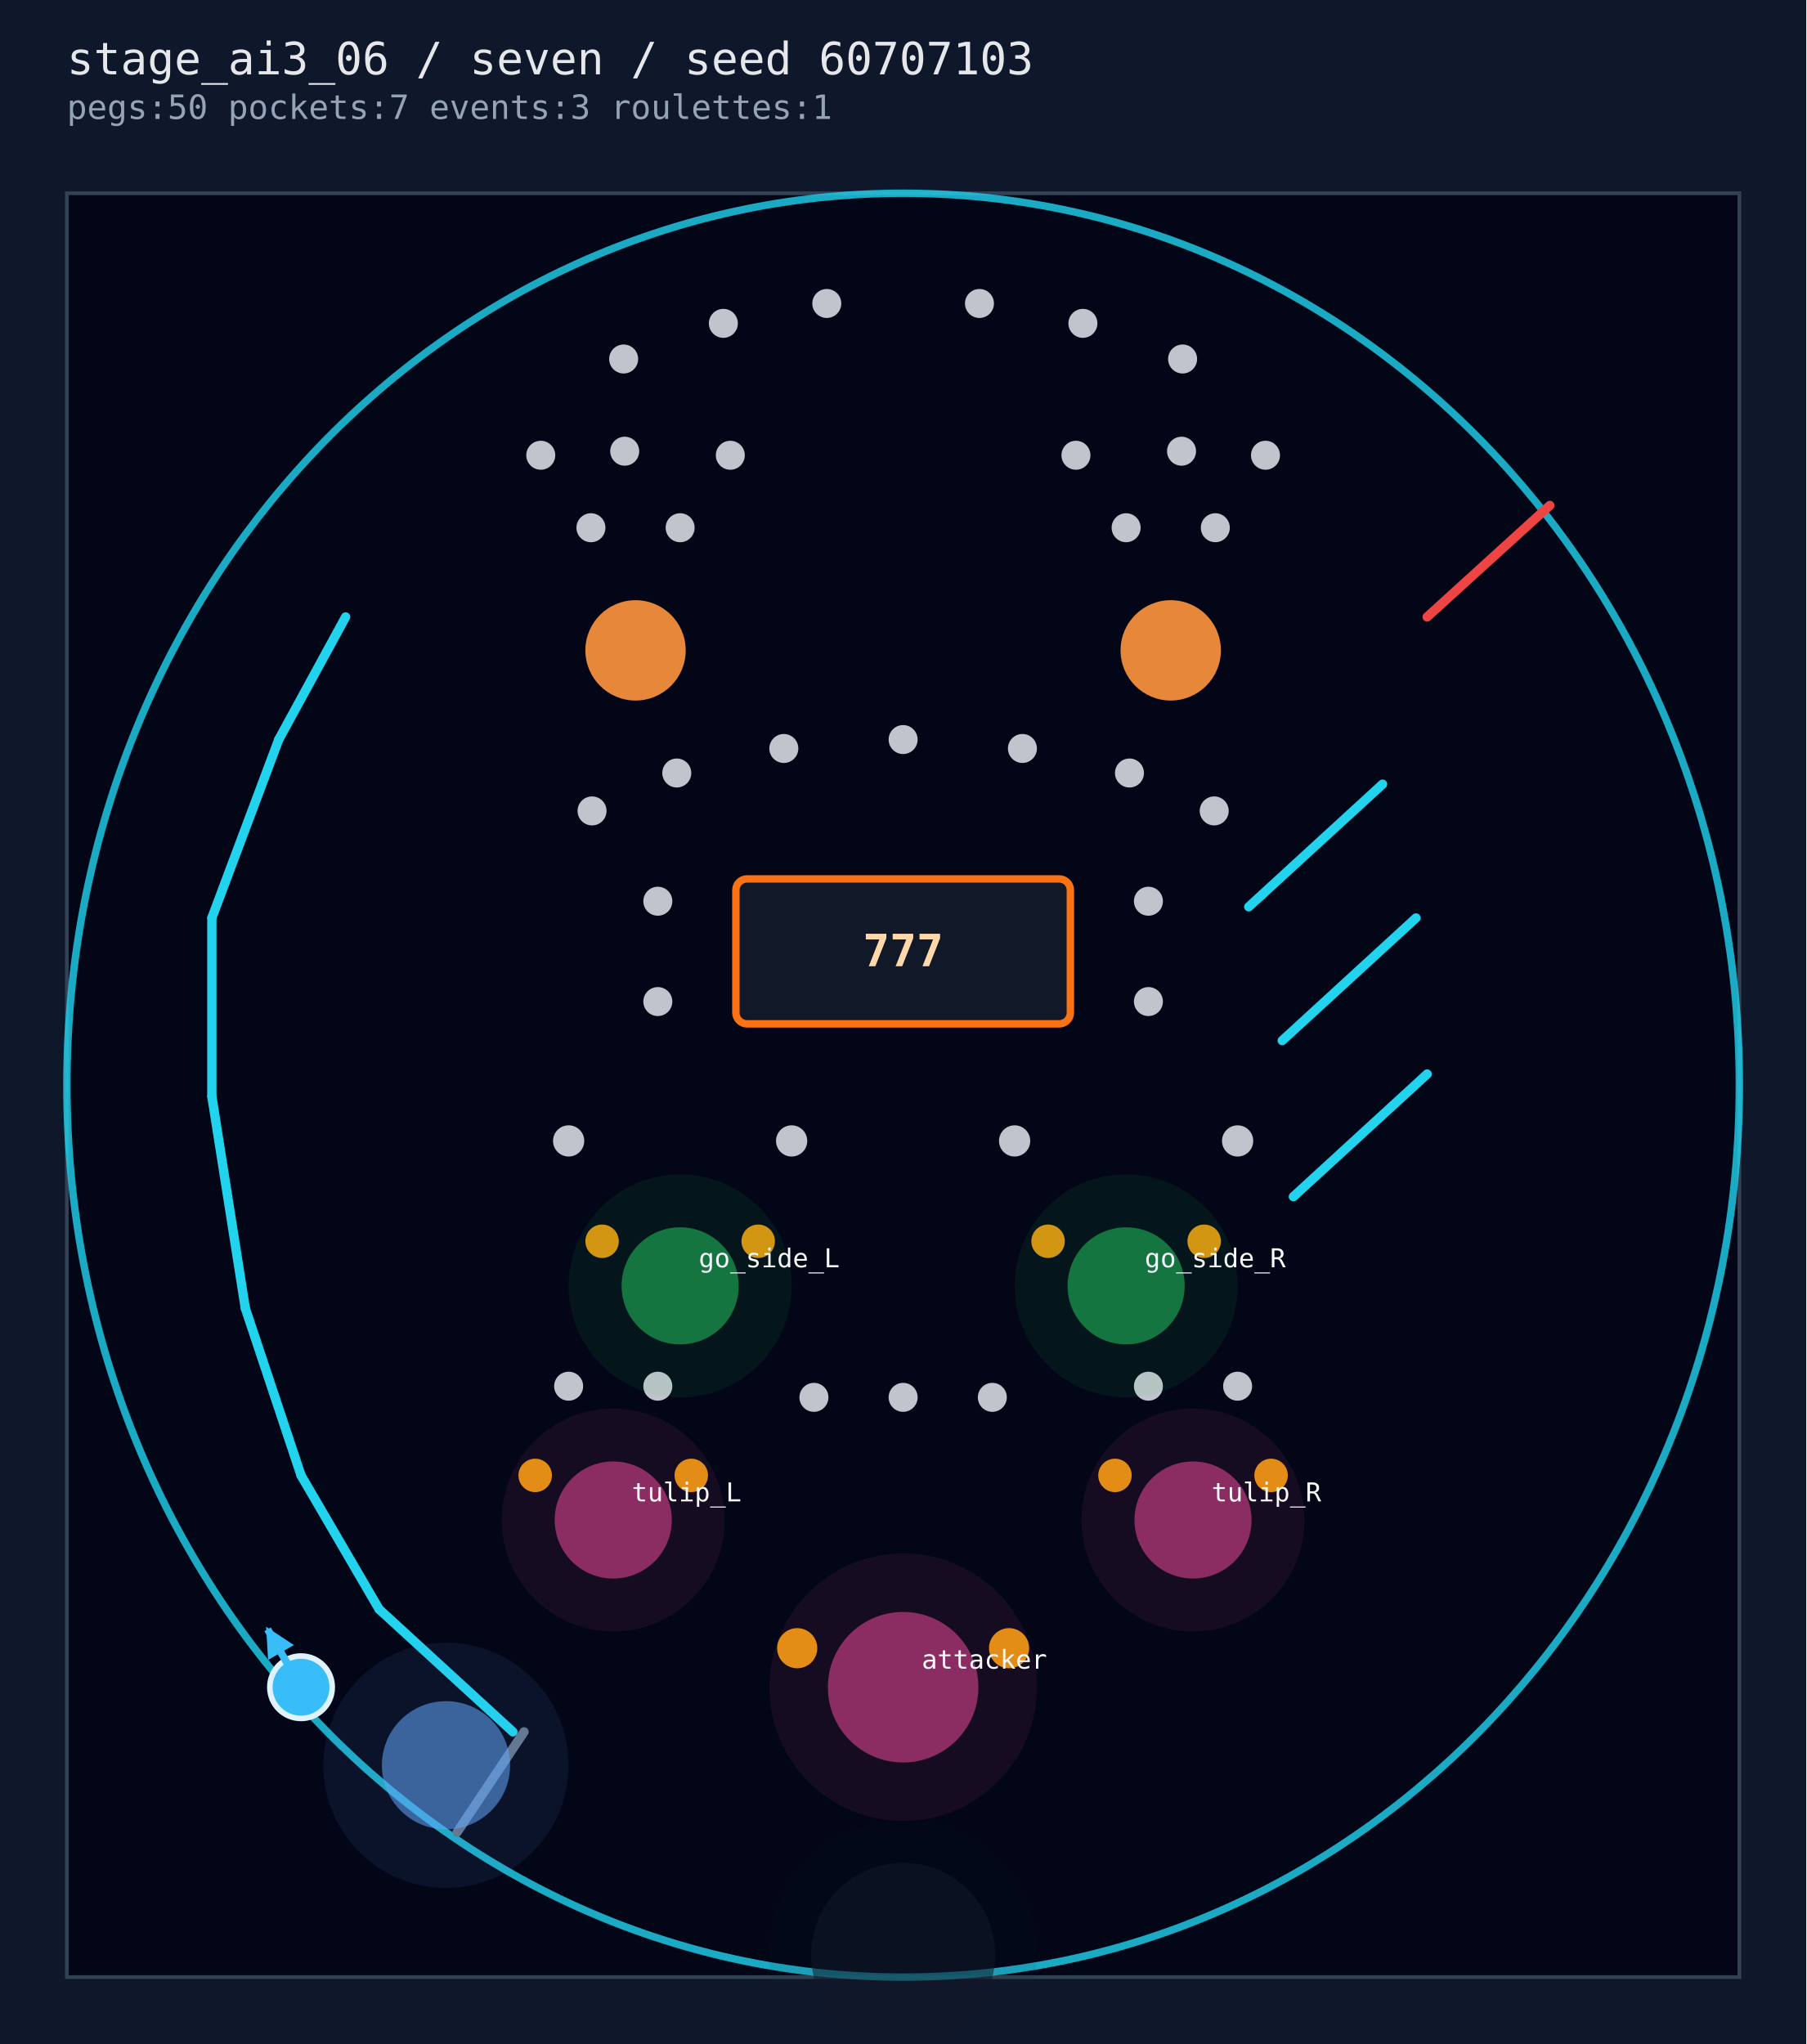
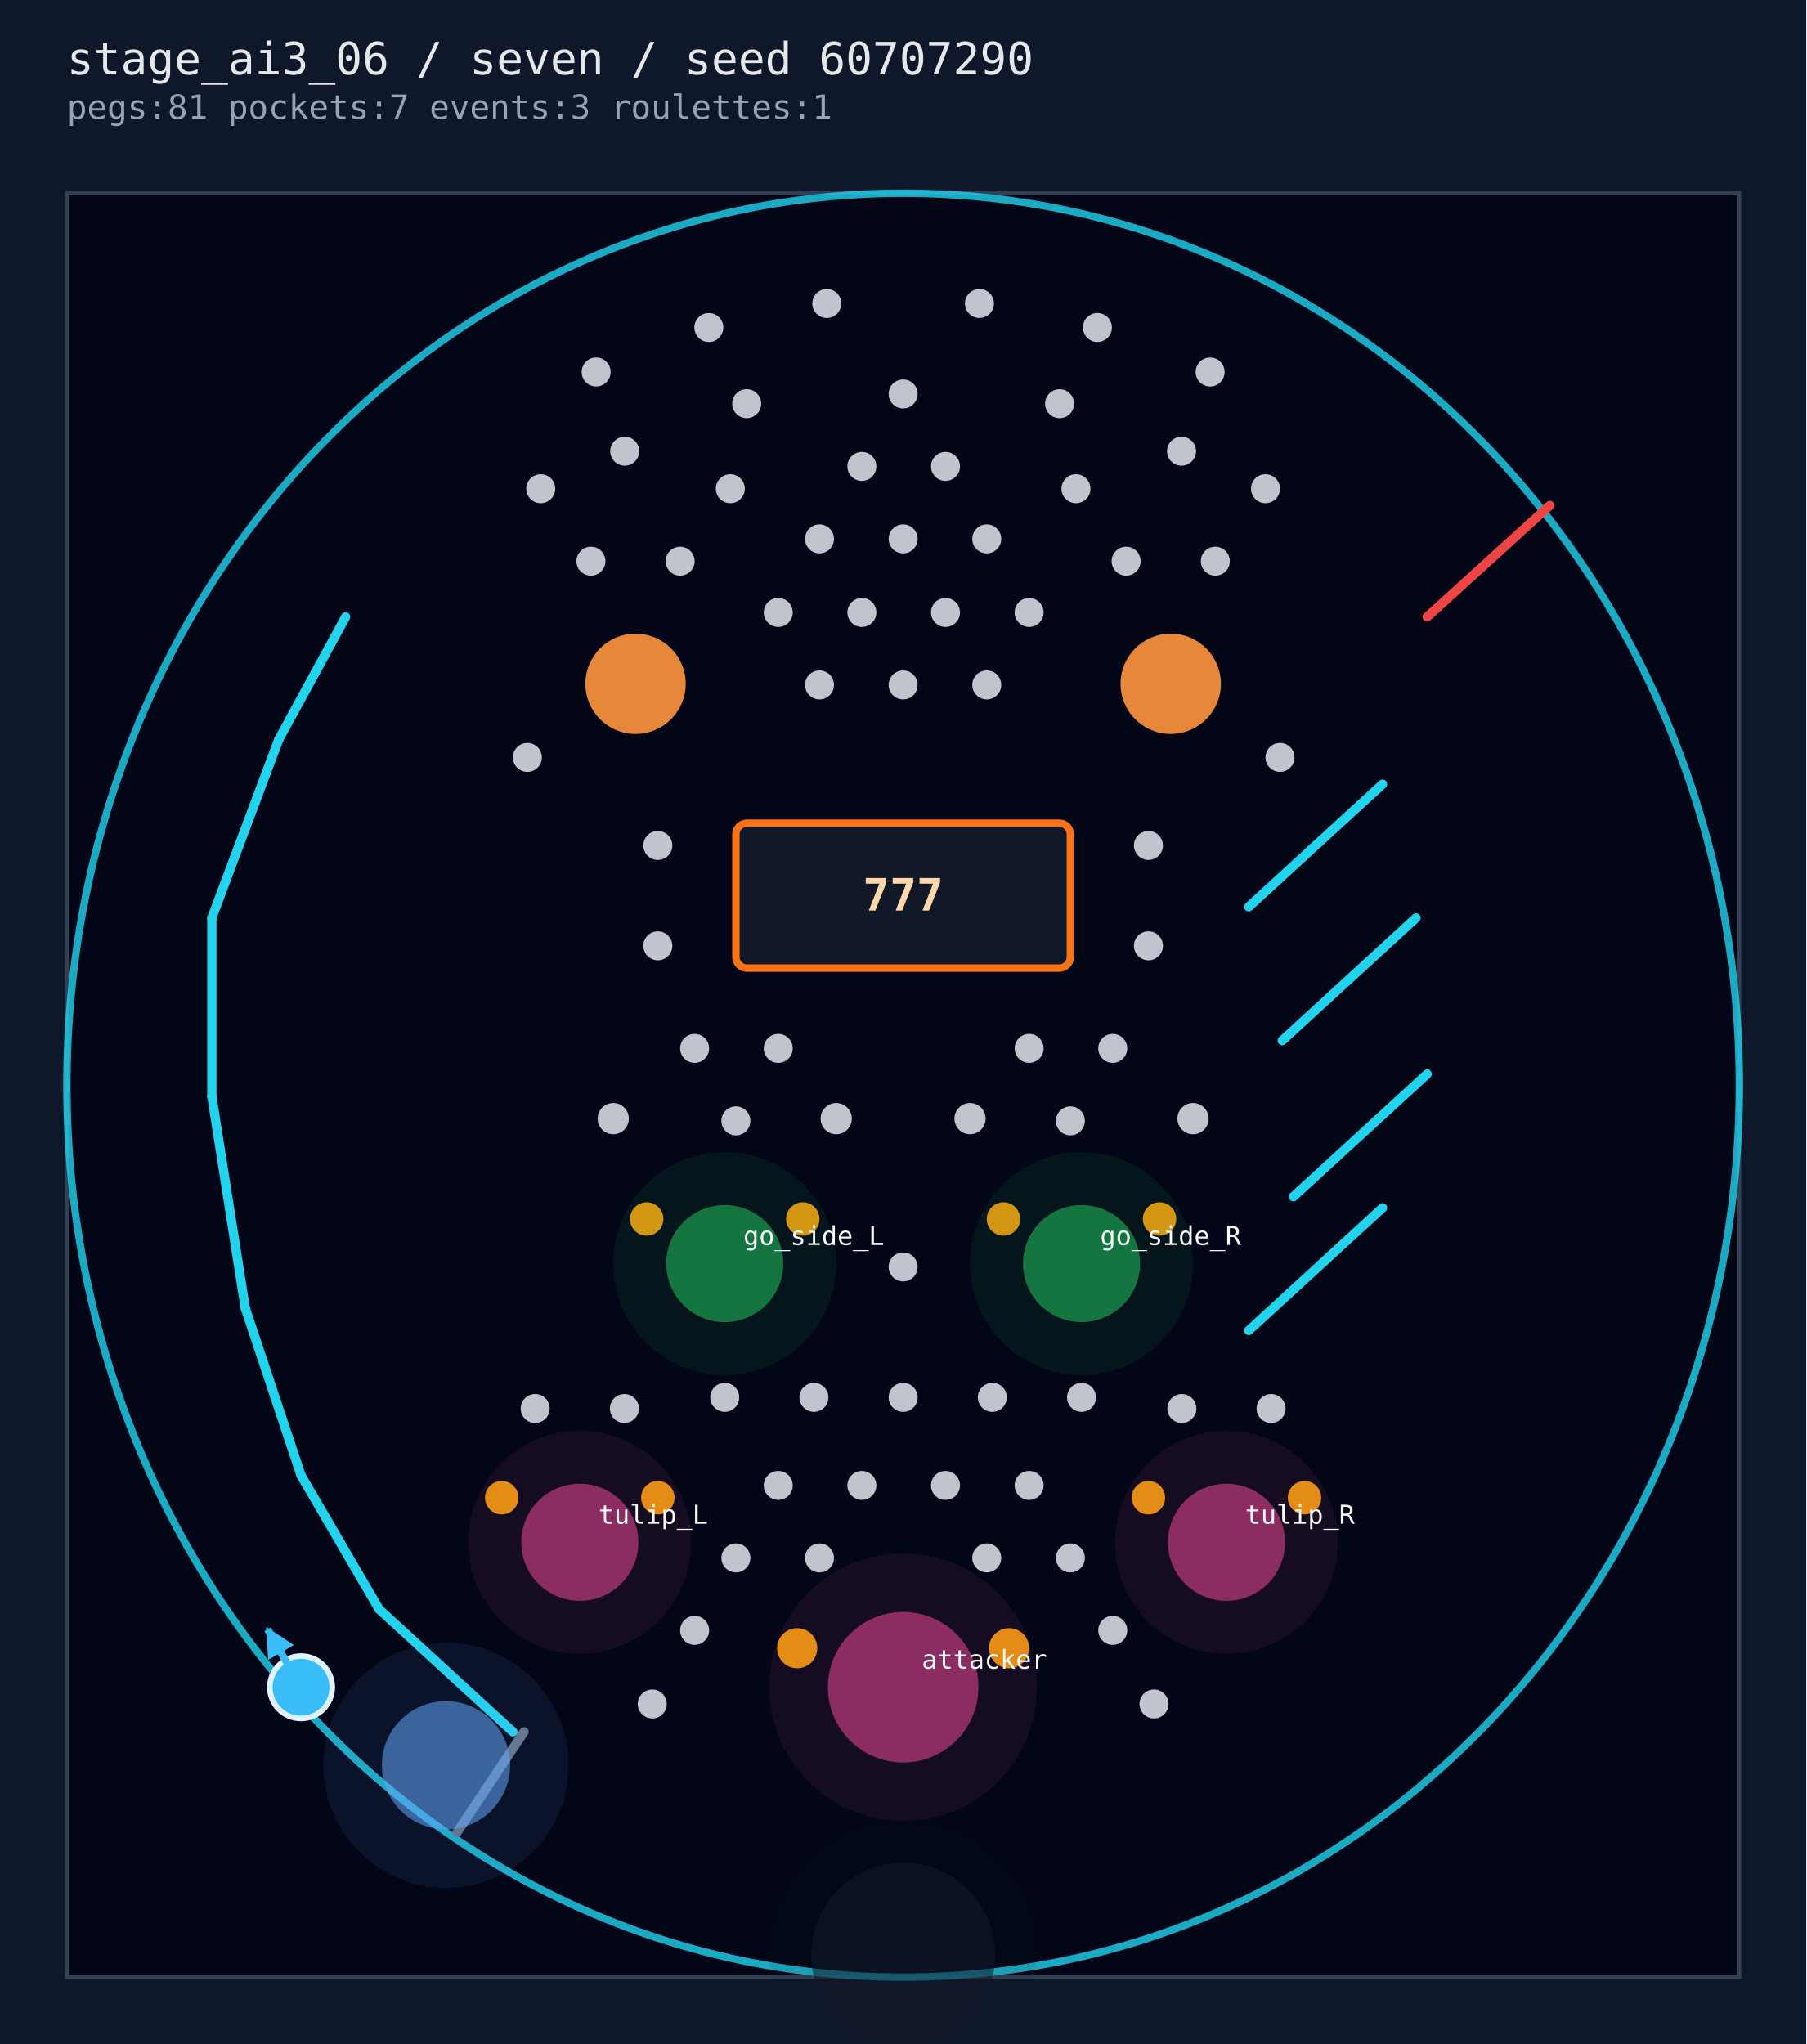
- <svg xmlns="http://www.w3.org/2000/svg" width="486" height="550" viewBox="0 0 486 550" role="img" aria-label="stage_ai3_06 / seven / seed 60707103">
+ <svg xmlns="http://www.w3.org/2000/svg" width="486" height="550" viewBox="0 0 486 550" role="img" aria-label="stage_ai3_06 / seven / seed 60707290">
  <rect width="486" height="550" fill="#0f172a" />
-   <text x="18" y="20" fill="#e5e7eb" font-family="Menlo, Consolas, monospace" font-size="12">stage_ai3_06 / seven / seed 60707103</text>
-   <text x="18" y="32" fill="#94a3b8" font-family="Menlo, Consolas, monospace" font-size="9">pegs:50 pockets:7 events:3 roulettes:1</text>
+   <text x="18" y="20" fill="#e5e7eb" font-family="Menlo, Consolas, monospace" font-size="12">stage_ai3_06 / seven / seed 60707290</text>
+   <text x="18" y="32" fill="#94a3b8" font-family="Menlo, Consolas, monospace" font-size="9">pegs:81 pockets:7 events:3 roulettes:1</text>
  <rect x="18" y="52" width="450" height="480" fill="#020617" stroke="#334155" stroke-width="1" />
  <ellipse cx="243" cy="292" rx="225" ry="240" fill="none" stroke="#22d3ee" stroke-width="2" opacity="0.8" />
  <line x1="123" y1="493" x2="141" y2="466" stroke="#64748b" stroke-width="2.5" stroke-linecap="round" />
  <line x1="138" y1="466" x2="102" y2="433" stroke="#22d3ee" stroke-width="2.5" stroke-linecap="round" />
  <line x1="102" y1="433" x2="81" y2="397" stroke="#22d3ee" stroke-width="2.5" stroke-linecap="round" />
  <line x1="81" y1="397" x2="66" y2="352" stroke="#22d3ee" stroke-width="2.5" stroke-linecap="round" />
  <line x1="66" y1="352" x2="57" y2="295" stroke="#22d3ee" stroke-width="2.5" stroke-linecap="round" />
  <line x1="57" y1="295" x2="57" y2="247" stroke="#22d3ee" stroke-width="2.5" stroke-linecap="round" />
  <line x1="57" y1="247" x2="75" y2="199" stroke="#22d3ee" stroke-width="2.5" stroke-linecap="round" />
  <line x1="75" y1="199" x2="93" y2="166" stroke="#22d3ee" stroke-width="2.5" stroke-linecap="round" />
  <line x1="384" y1="166" x2="417" y2="136" stroke="#ef4444" stroke-width="2.5" stroke-linecap="round" />
  <line x1="381" y1="247" x2="345" y2="280" stroke="#22d3ee" stroke-width="2.5" stroke-linecap="round" />
+   <line x1="384" y1="289" x2="348" y2="322" stroke="#22d3ee" stroke-width="2.5" stroke-linecap="round" />
  <line x1="372" y1="211" x2="336" y2="244" stroke="#22d3ee" stroke-width="2.5" stroke-linecap="round" />
-   <line x1="384" y1="289" x2="348" y2="322" stroke="#22d3ee" stroke-width="2.5" stroke-linecap="round" />
+   <line x1="372" y1="325" x2="336" y2="358" stroke="#22d3ee" stroke-width="2.5" stroke-linecap="round" />
  <circle cx="271.5" cy="443.5" r="5.4" fill="#f59e0b" opacity="0.92" />
  <circle cx="214.5" cy="443.5" r="5.4" fill="#f59e0b" opacity="0.92" />
-   <circle cx="186" cy="397" r="4.5" fill="#f59e0b" opacity="0.92" />
-   <circle cx="144" cy="397" r="4.5" fill="#f59e0b" opacity="0.92" />
-   <circle cx="177" cy="373" r="3.9" fill="#d1d5db" opacity="0.92" />
-   <circle cx="153" cy="373" r="3.9" fill="#d1d5db" opacity="0.92" />
-   <circle cx="300" cy="397" r="4.5" fill="#f59e0b" opacity="0.92" />
-   <circle cx="342" cy="397" r="4.5" fill="#f59e0b" opacity="0.92" />
-   <circle cx="309" cy="373" r="3.9" fill="#d1d5db" opacity="0.92" />
-   <circle cx="333" cy="373" r="3.9" fill="#d1d5db" opacity="0.92" />
-   <circle cx="204" cy="334" r="4.5" fill="#f59e0b" opacity="0.92" />
-   <circle cx="162" cy="334" r="4.5" fill="#f59e0b" opacity="0.92" />
-   <circle cx="213" cy="307" r="4.2" fill="#d1d5db" opacity="0.92" />
-   <circle cx="153" cy="307" r="4.2" fill="#d1d5db" opacity="0.92" />
-   <circle cx="282" cy="334" r="4.5" fill="#f59e0b" opacity="0.92" />
-   <circle cx="324" cy="334" r="4.5" fill="#f59e0b" opacity="0.92" />
-   <circle cx="273" cy="307" r="4.2" fill="#d1d5db" opacity="0.92" />
-   <circle cx="333" cy="307" r="4.2" fill="#d1d5db" opacity="0.92" />
-   <circle cx="171" cy="175" r="13.5" fill="#fb923c" opacity="0.92" />
-   <circle cx="183" cy="142" r="3.9" fill="#d1d5db" opacity="0.92" />
-   <circle cx="196.5" cy="122.5" r="3.9" fill="#d1d5db" opacity="0.92" />
-   <circle cx="159" cy="142" r="3.9" fill="#d1d5db" opacity="0.92" />
-   <circle cx="145.5" cy="122.5" r="3.9" fill="#d1d5db" opacity="0.92" />
-   <circle cx="315" cy="175" r="13.5" fill="#fb923c" opacity="0.92" />
-   <circle cx="303" cy="142" r="3.9" fill="#d1d5db" opacity="0.92" />
-   <circle cx="289.5" cy="122.5" r="3.9" fill="#d1d5db" opacity="0.92" />
-   <circle cx="327" cy="142" r="3.9" fill="#d1d5db" opacity="0.92" />
-   <circle cx="340.5" cy="122.5" r="3.9" fill="#d1d5db" opacity="0.92" />
-   <circle cx="309" cy="269.5" r="3.9" fill="#d1d5db" opacity="0.92" />
-   <circle cx="309" cy="242.5" r="3.9" fill="#d1d5db" opacity="0.92" />
-   <circle cx="177" cy="269.5" r="3.9" fill="#d1d5db" opacity="0.92" />
-   <circle cx="177" cy="242.5" r="3.9" fill="#d1d5db" opacity="0.92" />
+   <circle cx="177" cy="403" r="4.5" fill="#f59e0b" opacity="0.92" />
+   <circle cx="135" cy="403" r="4.5" fill="#f59e0b" opacity="0.92" />
+   <circle cx="168" cy="379" r="3.9" fill="#d1d5db" opacity="0.92" />
+   <circle cx="144" cy="379" r="3.9" fill="#d1d5db" opacity="0.92" />
+   <circle cx="309" cy="403" r="4.5" fill="#f59e0b" opacity="0.92" />
+   <circle cx="351" cy="403" r="4.5" fill="#f59e0b" opacity="0.92" />
+   <circle cx="318" cy="379" r="3.9" fill="#d1d5db" opacity="0.92" />
+   <circle cx="342" cy="379" r="3.9" fill="#d1d5db" opacity="0.92" />
+   <circle cx="216" cy="328" r="4.5" fill="#f59e0b" opacity="0.92" />
+   <circle cx="174" cy="328" r="4.5" fill="#f59e0b" opacity="0.92" />
+   <circle cx="225" cy="301" r="4.2" fill="#d1d5db" opacity="0.92" />
+   <circle cx="165" cy="301" r="4.2" fill="#d1d5db" opacity="0.92" />
+   <circle cx="270" cy="328" r="4.5" fill="#f59e0b" opacity="0.92" />
+   <circle cx="312" cy="328" r="4.5" fill="#f59e0b" opacity="0.92" />
+   <circle cx="261" cy="301" r="4.2" fill="#d1d5db" opacity="0.92" />
+   <circle cx="321" cy="301" r="4.2" fill="#d1d5db" opacity="0.92" />
+   <circle cx="171" cy="184" r="13.5" fill="#fb923c" opacity="0.92" />
+   <circle cx="183" cy="151" r="3.9" fill="#d1d5db" opacity="0.92" />
+   <circle cx="196.5" cy="131.5" r="3.9" fill="#d1d5db" opacity="0.92" />
+   <circle cx="159" cy="151" r="3.9" fill="#d1d5db" opacity="0.92" />
+   <circle cx="145.5" cy="131.5" r="3.9" fill="#d1d5db" opacity="0.92" />
+   <circle cx="315" cy="184" r="13.5" fill="#fb923c" opacity="0.92" />
+   <circle cx="303" cy="151" r="3.9" fill="#d1d5db" opacity="0.92" />
+   <circle cx="289.5" cy="131.5" r="3.9" fill="#d1d5db" opacity="0.92" />
+   <circle cx="327" cy="151" r="3.9" fill="#d1d5db" opacity="0.92" />
+   <circle cx="340.5" cy="131.5" r="3.9" fill="#d1d5db" opacity="0.92" />
+   <circle cx="309" cy="254.5" r="3.9" fill="#d1d5db" opacity="0.92" />
+   <circle cx="309" cy="227.5" r="3.9" fill="#d1d5db" opacity="0.92" />
+   <circle cx="177" cy="254.5" r="3.9" fill="#d1d5db" opacity="0.92" />
+   <circle cx="177" cy="227.5" r="3.9" fill="#d1d5db" opacity="0.92" />
+   <circle cx="195" cy="376" r="3.9" fill="#d1d5db" opacity="0.92" />
  <circle cx="219" cy="376" r="3.9" fill="#d1d5db" opacity="0.92" />
  <circle cx="243" cy="376" r="3.9" fill="#d1d5db" opacity="0.92" />
  <circle cx="267" cy="376" r="3.9" fill="#d1d5db" opacity="0.92" />
-   <circle cx="159.3" cy="218.2" r="3.9" fill="#d1d5db" opacity="0.92" />
-   <circle cx="182.1" cy="208" r="3.9" fill="#d1d5db" opacity="0.92" />
-   <circle cx="210.9" cy="201.4" r="3.9" fill="#d1d5db" opacity="0.92" />
-   <circle cx="243" cy="199" r="3.9" fill="#d1d5db" opacity="0.92" />
-   <circle cx="275.1" cy="201.4" r="3.9" fill="#d1d5db" opacity="0.92" />
-   <circle cx="303.9" cy="208" r="3.9" fill="#d1d5db" opacity="0.92" />
-   <circle cx="326.7" cy="218.2" r="3.9" fill="#d1d5db" opacity="0.92" />
+   <circle cx="291" cy="376" r="3.9" fill="#d1d5db" opacity="0.92" />
  <circle cx="222.46" cy="81.659" r="3.9" fill="#d1d5db" opacity="0.92" />
  <circle cx="263.54" cy="81.659" r="3.9" fill="#d1d5db" opacity="0.92" />
-   <circle cx="194.631" cy="87.008" r="3.9" fill="#d1d5db" opacity="0.92" />
-   <circle cx="291.369" cy="87.008" r="3.9" fill="#d1d5db" opacity="0.92" />
-   <circle cx="167.803" cy="96.599" r="3.9" fill="#d1d5db" opacity="0.92" />
-   <circle cx="318.197" cy="96.599" r="3.9" fill="#d1d5db" opacity="0.92" />
+   <circle cx="190.724" cy="88.122" r="3.9" fill="#d1d5db" opacity="0.92" />
+   <circle cx="295.276" cy="88.122" r="3.9" fill="#d1d5db" opacity="0.92" />
+   <circle cx="160.4" cy="100.094" r="3.9" fill="#d1d5db" opacity="0.92" />
+   <circle cx="325.6" cy="100.094" r="3.9" fill="#d1d5db" opacity="0.92" />
+   <circle cx="200.906" cy="108.614" r="3.9" fill="#d1d5db" opacity="0.92" />
+   <circle cx="285.094" cy="108.614" r="3.9" fill="#d1d5db" opacity="0.92" />
  <circle cx="168.091" cy="121.411" r="3.9" fill="#d1d5db" opacity="0.92" />
  <circle cx="317.909" cy="121.411" r="3.9" fill="#d1d5db" opacity="0.92" />
+   <circle cx="243" cy="106" r="3.9" fill="#d1d5db" opacity="0.92" />
+   <circle cx="254.4" cy="125.5" r="3.9" fill="#d1d5db" opacity="0.92" />
+   <circle cx="231.9" cy="125.5" r="3.9" fill="#d1d5db" opacity="0.92" />
+   <circle cx="243" cy="145" r="3.9" fill="#d1d5db" opacity="0.92" />
+   <circle cx="265.5" cy="145" r="3.9" fill="#d1d5db" opacity="0.92" />
+   <circle cx="220.5" cy="145" r="3.9" fill="#d1d5db" opacity="0.92" />
+   <circle cx="254.4" cy="164.8" r="3.9" fill="#d1d5db" opacity="0.92" />
+   <circle cx="231.9" cy="164.8" r="3.9" fill="#d1d5db" opacity="0.92" />
+   <circle cx="276.9" cy="164.8" r="3.9" fill="#d1d5db" opacity="0.92" />
+   <circle cx="209.4" cy="164.8" r="3.9" fill="#d1d5db" opacity="0.92" />
+   <circle cx="243" cy="184.3" r="3.9" fill="#d1d5db" opacity="0.92" />
+   <circle cx="265.5" cy="184.3" r="3.9" fill="#d1d5db" opacity="0.92" />
+   <circle cx="220.5" cy="184.3" r="3.9" fill="#d1d5db" opacity="0.92" />
+   <circle cx="344.4" cy="203.8" r="3.9" fill="#d1d5db" opacity="0.92" />
+   <circle cx="141.9" cy="203.8" r="3.9" fill="#d1d5db" opacity="0.92" />
+   <circle cx="276.9" cy="282.1" r="3.9" fill="#d1d5db" opacity="0.92" />
+   <circle cx="209.4" cy="282.1" r="3.9" fill="#d1d5db" opacity="0.92" />
+   <circle cx="299.4" cy="282.1" r="3.9" fill="#d1d5db" opacity="0.92" />
+   <circle cx="186.9" cy="282.1" r="3.9" fill="#d1d5db" opacity="0.92" />
+   <circle cx="288" cy="301.6" r="3.9" fill="#d1d5db" opacity="0.92" />
+   <circle cx="198" cy="301.6" r="3.9" fill="#d1d5db" opacity="0.92" />
+   <circle cx="243" cy="340.9" r="3.9" fill="#d1d5db" opacity="0.92" />
+   <circle cx="254.4" cy="399.7" r="3.9" fill="#d1d5db" opacity="0.92" />
+   <circle cx="231.9" cy="399.7" r="3.9" fill="#d1d5db" opacity="0.92" />
+   <circle cx="276.9" cy="399.7" r="3.9" fill="#d1d5db" opacity="0.92" />
+   <circle cx="209.4" cy="399.7" r="3.9" fill="#d1d5db" opacity="0.92" />
+   <circle cx="265.5" cy="419.2" r="3.9" fill="#d1d5db" opacity="0.92" />
+   <circle cx="220.5" cy="419.2" r="3.9" fill="#d1d5db" opacity="0.92" />
+   <circle cx="288" cy="419.2" r="3.9" fill="#d1d5db" opacity="0.92" />
+   <circle cx="198" cy="419.2" r="3.9" fill="#d1d5db" opacity="0.92" />
+   <circle cx="299.4" cy="438.7" r="3.9" fill="#d1d5db" opacity="0.92" />
+   <circle cx="186.9" cy="438.7" r="3.9" fill="#d1d5db" opacity="0.92" />
+   <circle cx="310.5" cy="458.5" r="3.9" fill="#d1d5db" opacity="0.92" />
+   <circle cx="175.5" cy="458.5" r="3.9" fill="#d1d5db" opacity="0.92" />
  <circle cx="243" cy="526" r="36" fill="#111827" opacity="0.08" />
  <circle cx="243" cy="526" r="24" fill="#111827" opacity="0.55" stroke="#111827" stroke-width="1.5" />
  <circle cx="120" cy="475" r="33" fill="#60a5fa" opacity="0.08" />
  <circle cx="120" cy="475" r="16.5" fill="#60a5fa" opacity="0.55" stroke="#60a5fa" stroke-width="1.5" />
  <circle cx="243" cy="454" r="36" fill="#ec4899" opacity="0.08" />
  <circle cx="243" cy="454" r="19.5" fill="#ec4899" opacity="0.55" stroke="#ec4899" stroke-width="1.5" />
  <text x="248" y="449" fill="#f8fafc" font-family="Menlo, Consolas, monospace" font-size="7">attacker</text>
-   <circle cx="165" cy="409" r="30" fill="#ec4899" opacity="0.08" />
-   <circle cx="165" cy="409" r="15" fill="#ec4899" opacity="0.55" stroke="#ec4899" stroke-width="1.5" />
-   <text x="170" y="404" fill="#f8fafc" font-family="Menlo, Consolas, monospace" font-size="7">tulip_L</text>
-   <circle cx="321" cy="409" r="30" fill="#ec4899" opacity="0.08" />
-   <circle cx="321" cy="409" r="15" fill="#ec4899" opacity="0.55" stroke="#ec4899" stroke-width="1.5" />
-   <text x="326" y="404" fill="#f8fafc" font-family="Menlo, Consolas, monospace" font-size="7">tulip_R</text>
-   <circle cx="183" cy="346" r="30" fill="#22c55e" opacity="0.08" />
-   <circle cx="183" cy="346" r="15" fill="#22c55e" opacity="0.55" stroke="#22c55e" stroke-width="1.5" />
-   <text x="188" y="341" fill="#f8fafc" font-family="Menlo, Consolas, monospace" font-size="7">go_side_L</text>
-   <circle cx="303" cy="346" r="30" fill="#22c55e" opacity="0.08" />
-   <circle cx="303" cy="346" r="15" fill="#22c55e" opacity="0.55" stroke="#22c55e" stroke-width="1.5" />
-   <text x="308" y="341" fill="#f8fafc" font-family="Menlo, Consolas, monospace" font-size="7">go_side_R</text>
-   <rect x="198" y="236.5" width="90" height="39" rx="3" fill="#111827" stroke="#f97316" stroke-width="2" />
-   <text x="243" y="260" text-anchor="middle" fill="#fed7aa" font-family="Menlo, Consolas, monospace" font-size="12" font-weight="700">777</text>
+   <circle cx="156" cy="415" r="30" fill="#ec4899" opacity="0.08" />
+   <circle cx="156" cy="415" r="15" fill="#ec4899" opacity="0.55" stroke="#ec4899" stroke-width="1.5" />
+   <text x="161" y="410" fill="#f8fafc" font-family="Menlo, Consolas, monospace" font-size="7">tulip_L</text>
+   <circle cx="330" cy="415" r="30" fill="#ec4899" opacity="0.08" />
+   <circle cx="330" cy="415" r="15" fill="#ec4899" opacity="0.55" stroke="#ec4899" stroke-width="1.5" />
+   <text x="335" y="410" fill="#f8fafc" font-family="Menlo, Consolas, monospace" font-size="7">tulip_R</text>
+   <circle cx="195" cy="340" r="30" fill="#22c55e" opacity="0.08" />
+   <circle cx="195" cy="340" r="15" fill="#22c55e" opacity="0.55" stroke="#22c55e" stroke-width="1.5" />
+   <text x="200" y="335" fill="#f8fafc" font-family="Menlo, Consolas, monospace" font-size="7">go_side_L</text>
+   <circle cx="291" cy="340" r="30" fill="#22c55e" opacity="0.08" />
+   <circle cx="291" cy="340" r="15" fill="#22c55e" opacity="0.55" stroke="#22c55e" stroke-width="1.5" />
+   <text x="296" y="335" fill="#f8fafc" font-family="Menlo, Consolas, monospace" font-size="7">go_side_R</text>
+   <rect x="198" y="221.5" width="90" height="39" rx="3" fill="#111827" stroke="#f97316" stroke-width="2" />
+   <text x="243" y="245" text-anchor="middle" fill="#fed7aa" font-family="Menlo, Consolas, monospace" font-size="12" font-weight="700">777</text>
  <circle cx="81" cy="454" r="8.4" fill="#38bdf8" stroke="#e0f2fe" stroke-width="1.5" />
  <line x1="81" y1="454" x2="72" y2="438.412" stroke="#38bdf8" stroke-width="2" marker-end="url(#arrow)" />
  <defs>
    <marker id="arrow" viewBox="0 0 10 10" refX="9" refY="5" markerWidth="4" markerHeight="4" orient="auto-start-reverse">
      <path d="M 0 0 L 10 5 L 0 10 z" fill="#38bdf8" />
    </marker>
  </defs>
</svg>
